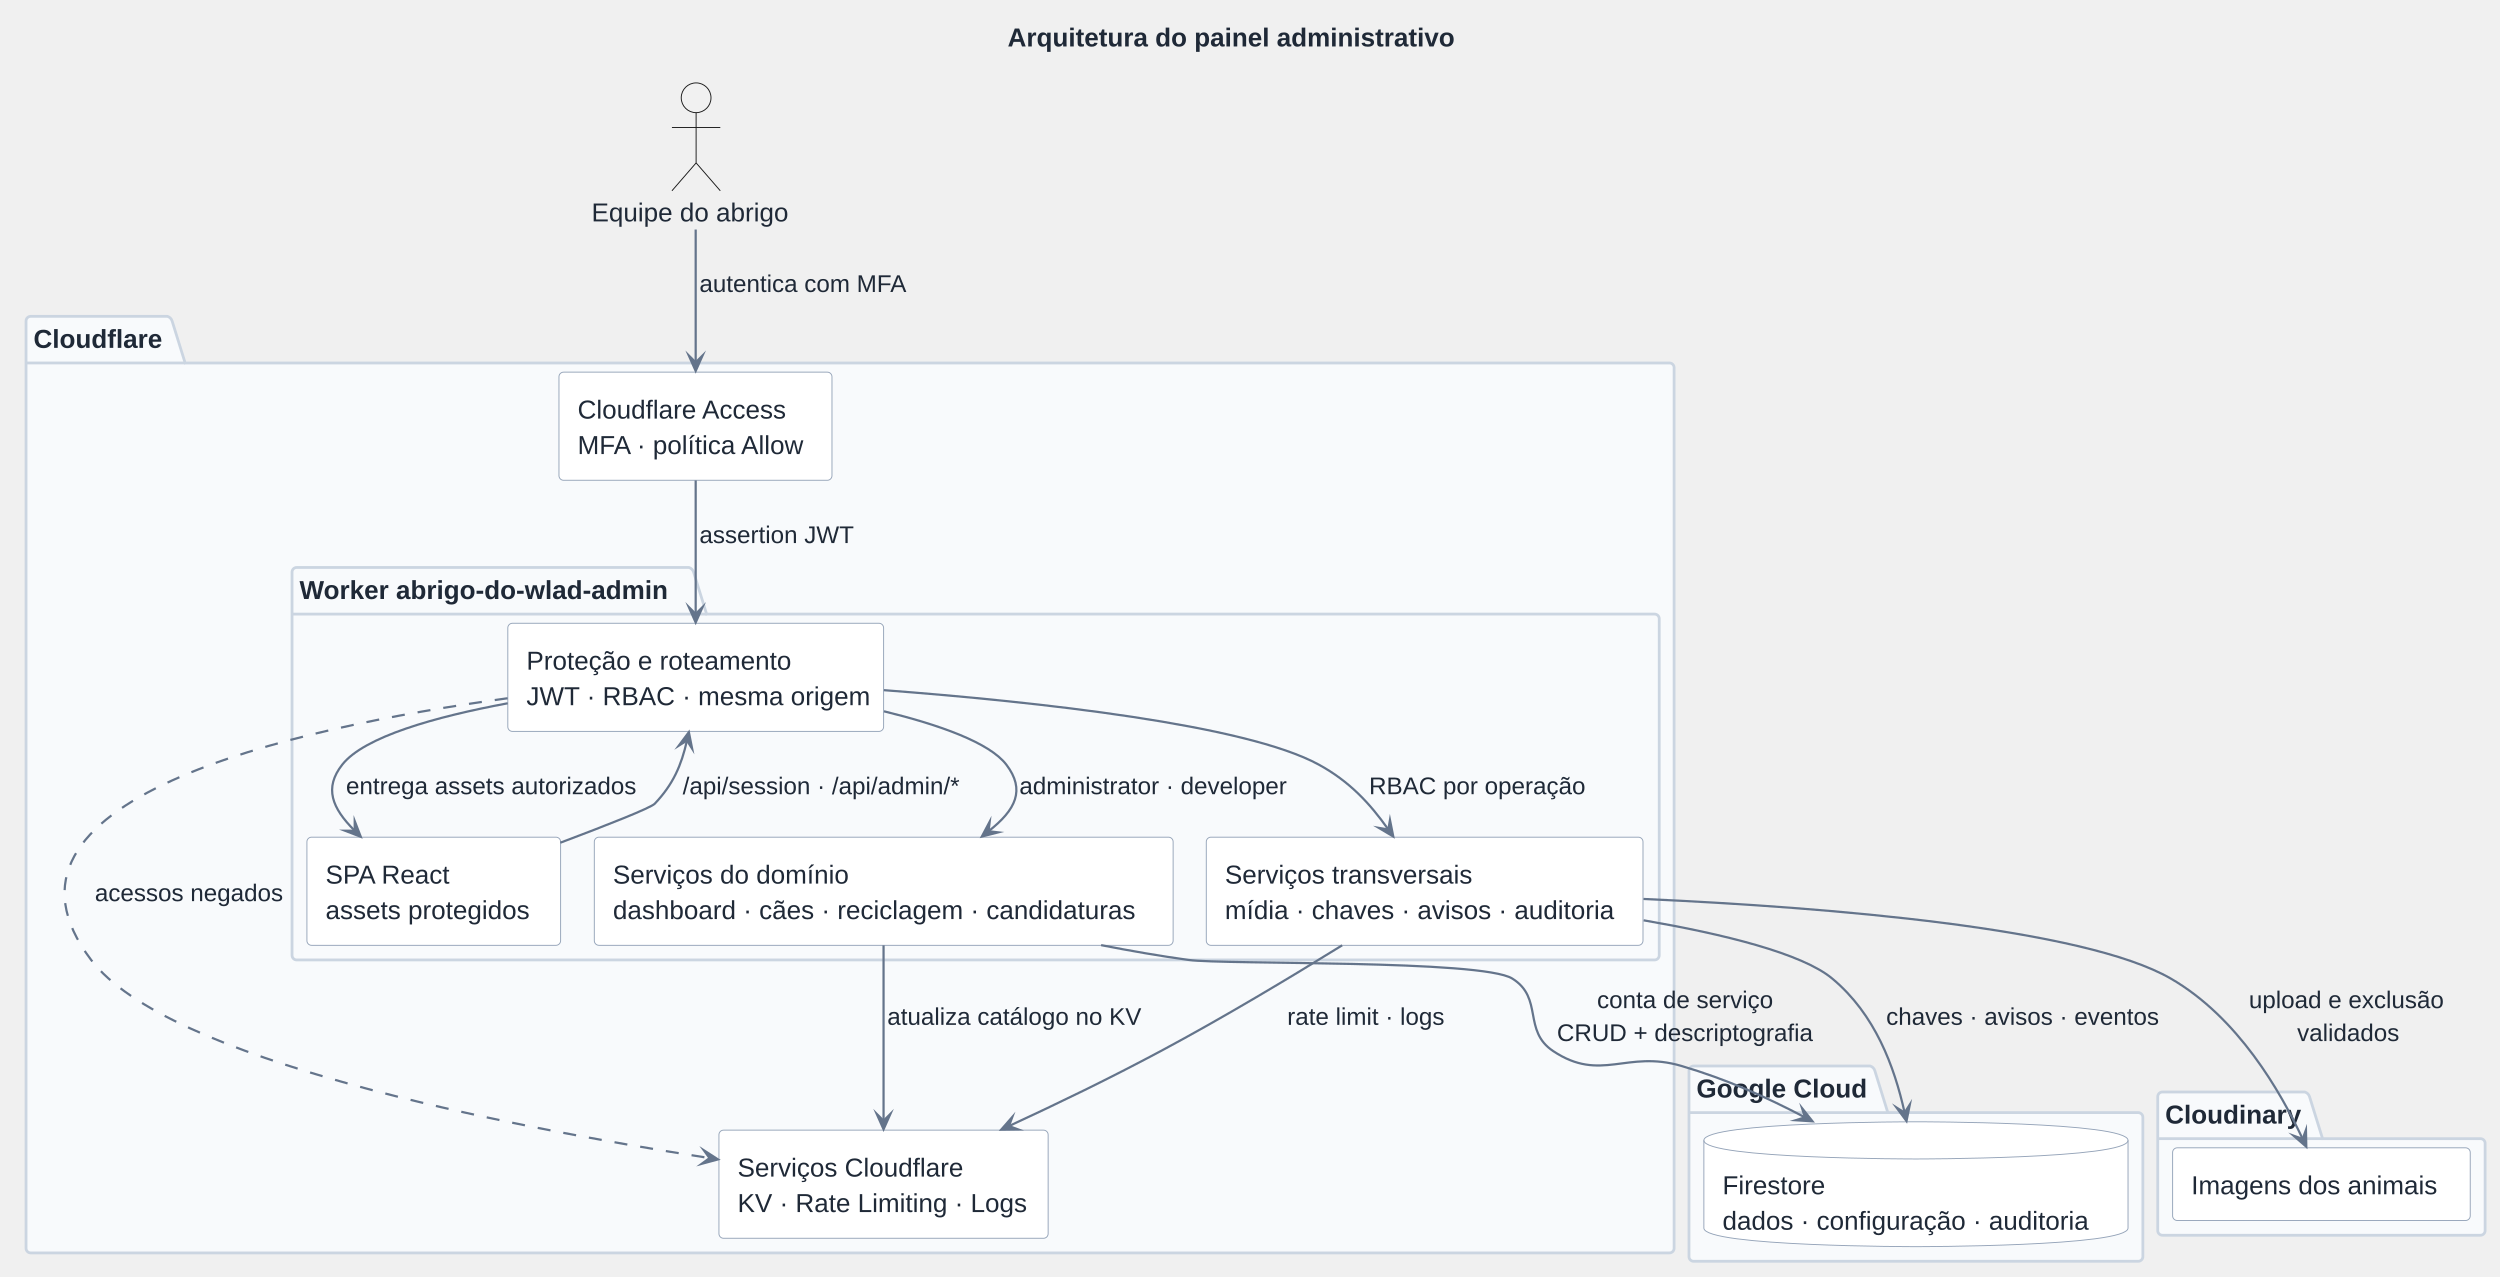
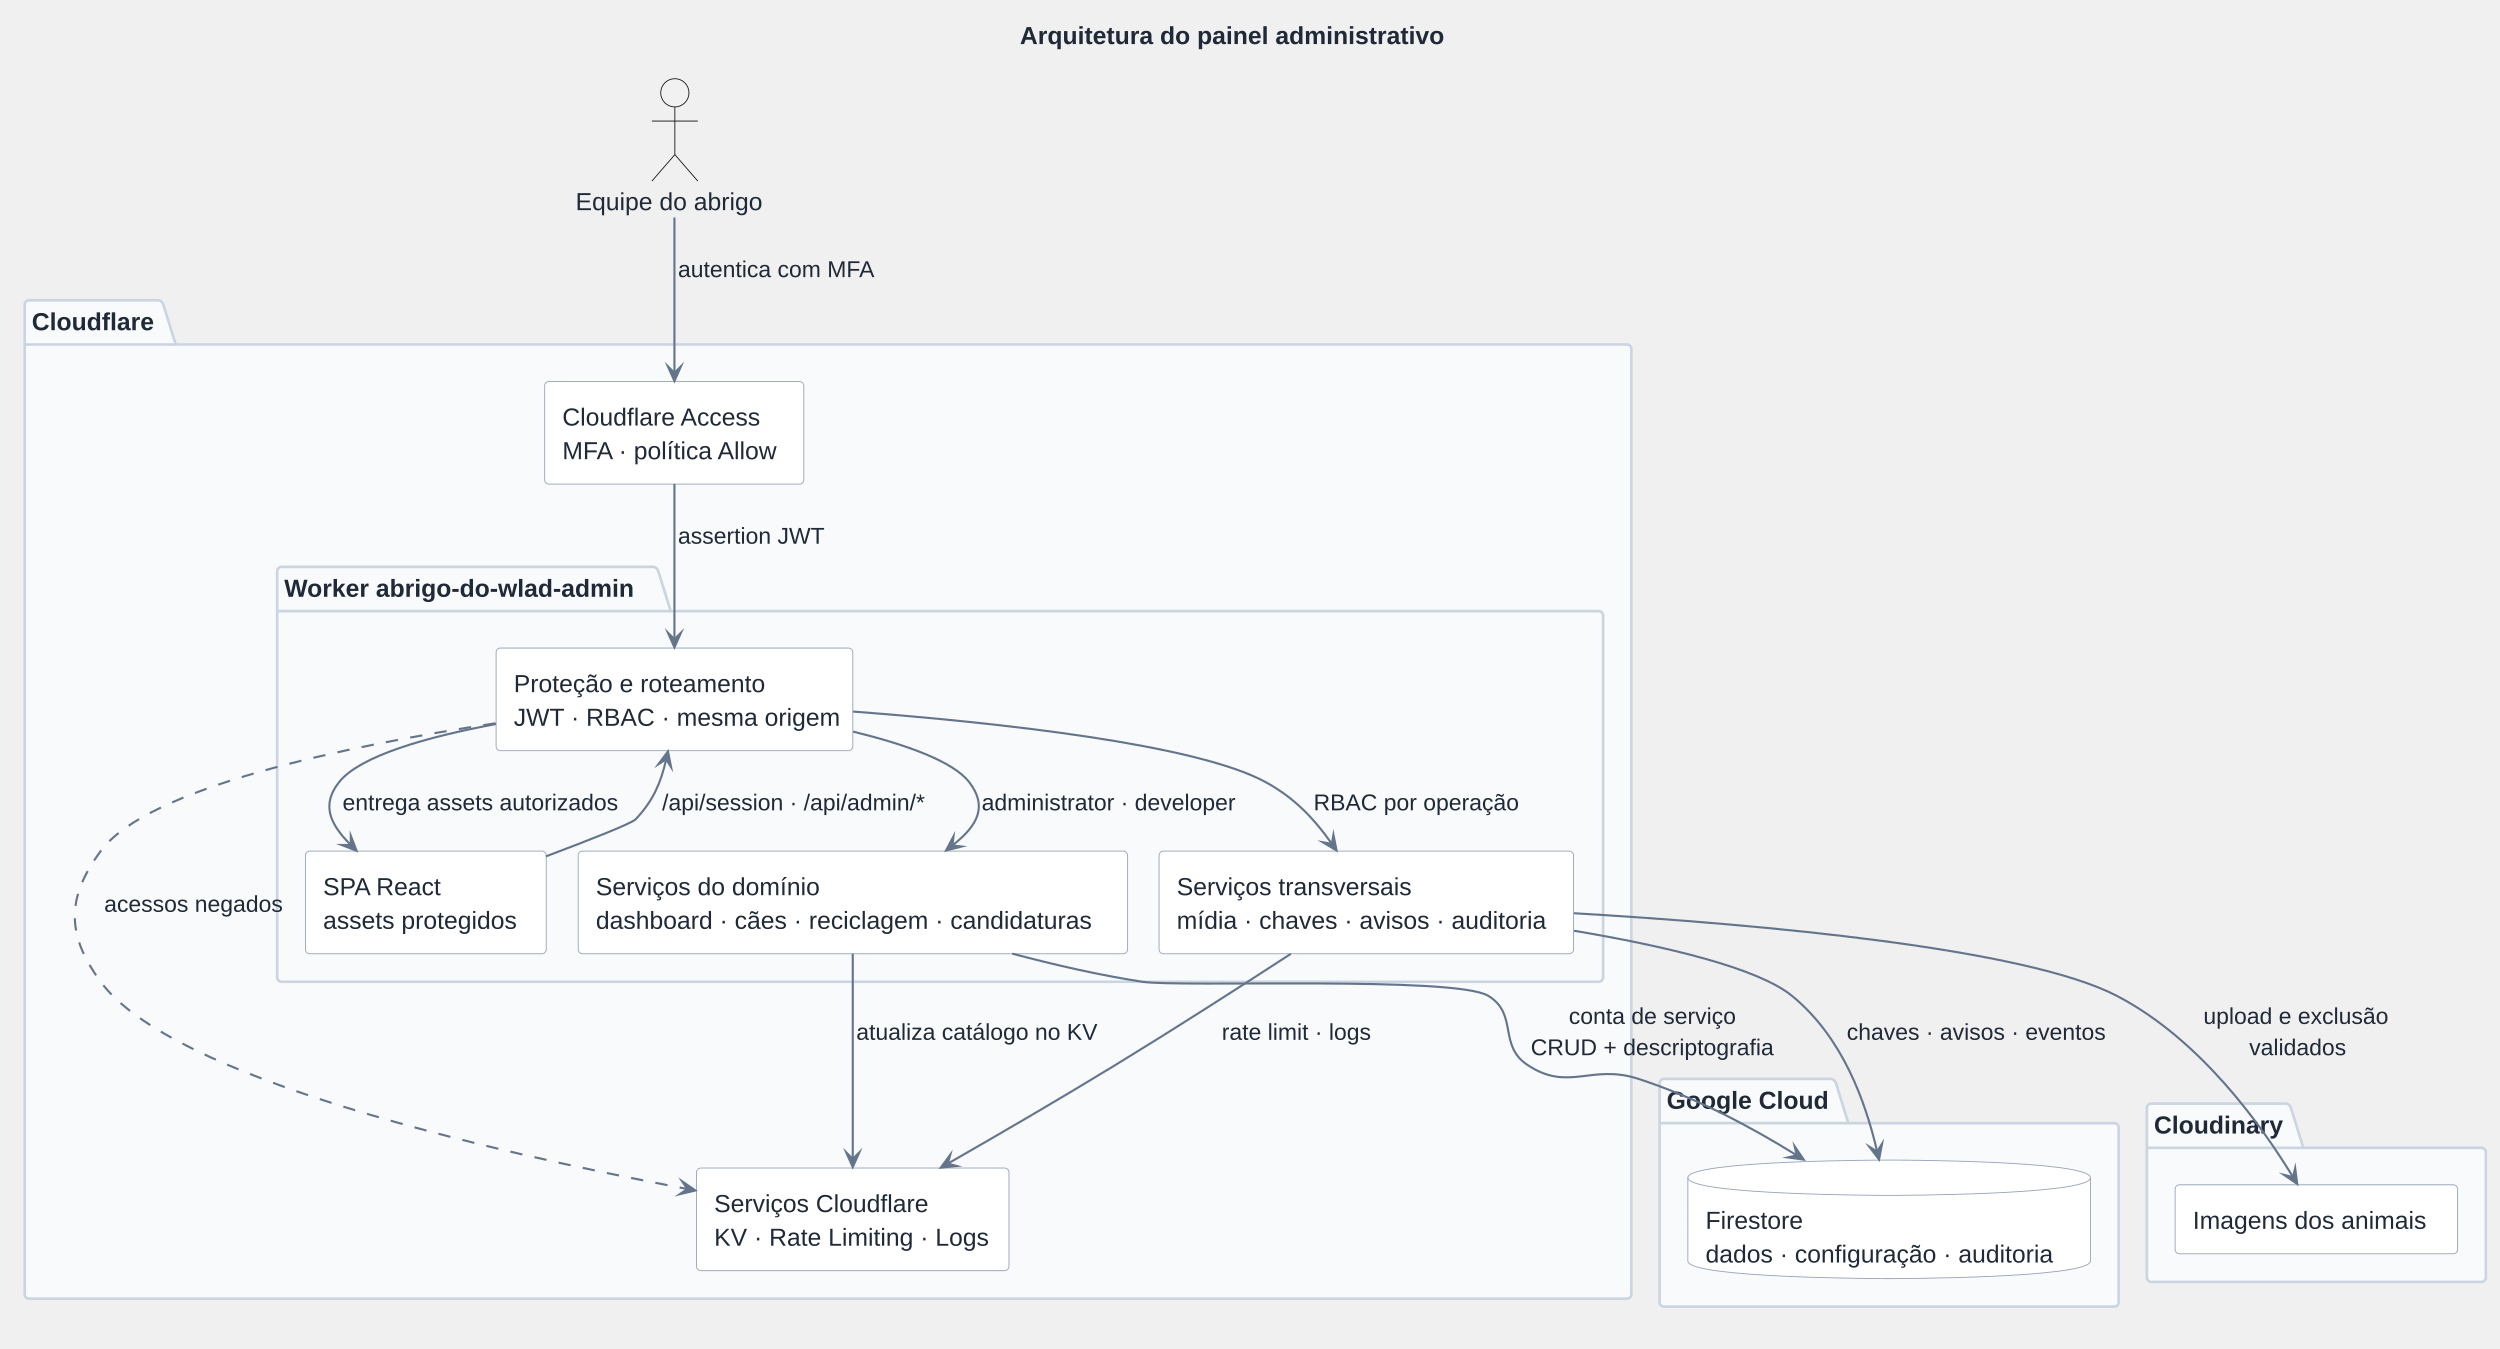
- <svg xmlns="http://www.w3.org/2000/svg" contentStyleType="text/css" data-diagram-type="DESCRIPTION" height="686px" preserveAspectRatio="none" style="width:1344px;height:686px;background:#FFFFFF;" version="1.1" viewBox="0 0 1344 686" width="1344px" zoomAndPan="magnify">
+ <svg xmlns="http://www.w3.org/2000/svg" version="1.1" data-diagram-type="DESCRIPTION" style="width:1416px;height:764px;background:#FFFFFF;" width="1416px" height="764px" viewBox="0 0 1416 764" zoomAndPan="magnify" preserveAspectRatio="none" contentStyleType="text/css">
  <defs />
-   <g>
+   <g font-family="sans-serif" lengthAdjust="spacing">
    <g class="title" data-source-line="2">
-       <text fill="#1F2937" font-family="Arial" font-size="14" font-weight="700" lengthAdjust="spacing" textLength="253.641" x="541.68" y="24.966">Arquitetura do painel administrativo</text>
+       <text x="577.68" y="24.966" fill="#1F2937" font-size="14" textLength="253.641" font-weight="700" font-family="Arial">Arquitetura do painel administrativo</text>
    </g>
-     <g class="cluster" data-qualified-name="cloudflare" data-source-line="20" id="ent0002">
-       <path d="M16.5,170.068 L90.027,170.068 A3.75,3.75 0 0 1 92.527,172.568 L99.527,195.136 L897.5,195.136 A2.5,2.5 0 0 1 900,197.636 L900,671.068 A2.5,2.5 0 0 1 897.5,673.568 L16.5,673.568 A2.5,2.5 0 0 1 14,671.068 L14,172.568 A2.5,2.5 0 0 1 16.5,170.068" fill="#F8FAFC" style="stroke:#CBD5E1;stroke-width:1.5;" />
-       <line style="stroke:#CBD5E1;stroke-width:1.5;" x1="14" x2="99.527" y1="195.136" y2="195.136" />
-       <text fill="#1F2937" font-family="Arial" font-size="14" font-weight="700" lengthAdjust="spacing" textLength="72.527" x="18" y="187.034">Cloudflare</text>
+     <g class="cluster" data-qualified-name="cloudflare" id="ent0002" data-source-line="20">
+       <path d="M16.5,170.068 L90.027,170.068 A3.75,3.75 0 0 1 92.527,172.568 L99.527,195.136 L921.5,195.136 A2.5,2.5 0 0 1 924,197.636 L924,733.068 A2.5,2.5 0 0 1 921.5,735.568 L16.5,735.568 A2.5,2.5 0 0 1 14,733.068 L14,172.568 A2.5,2.5 0 0 1 16.5,170.068" style="stroke:#CBD5E1;stroke-width:1.5;" fill="#F8FAFC" />
+       <line x1="14" y1="195.136" x2="99.527" y2="195.136" style="stroke:#CBD5E1;stroke-width:1.5;" />
+       <text x="18" y="187.034" fill="#1F2937" font-size="14" textLength="72.527" font-weight="700" font-family="Arial">Cloudflare</text>
    </g>
-     <g class="cluster" data-qualified-name="cloudflare.admin_worker" data-source-line="23" id="ent0004">
-       <path d="M159.5,305.068 L370.38,305.068 A3.75,3.75 0 0 1 372.88,307.568 L379.88,330.136 L889.5,330.136 A2.5,2.5 0 0 1 892,332.636 L892,513.568 A2.5,2.5 0 0 1 889.5,516.068 L159.5,516.068 A2.5,2.5 0 0 1 157,513.568 L157,307.568 A2.5,2.5 0 0 1 159.5,305.068" fill="#F8FAFC" style="stroke:#CBD5E1;stroke-width:1.5;" />
-       <line style="stroke:#CBD5E1;stroke-width:1.5;" x1="157" x2="379.88" y1="330.136" y2="330.136" />
-       <text fill="#1F2937" font-family="Arial" font-size="14" font-weight="700" lengthAdjust="spacing" textLength="209.88" x="161" y="322.034">Worker abrigo-do-wlad-admin</text>
+     <g class="cluster" data-qualified-name="cloudflare.admin_worker" id="ent0004" data-source-line="23">
+       <path d="M159.5,321.068 L370.38,321.068 A3.75,3.75 0 0 1 372.88,323.568 L379.88,346.136 L905.5,346.136 A2.5,2.5 0 0 1 908,348.636 L908,553.568 A2.5,2.5 0 0 1 905.5,556.068 L159.5,556.068 A2.5,2.5 0 0 1 157,553.568 L157,323.568 A2.5,2.5 0 0 1 159.5,321.068" style="stroke:#CBD5E1;stroke-width:1.5;" fill="#F8FAFC" />
+       <line x1="157" y1="346.136" x2="379.88" y2="346.136" style="stroke:#CBD5E1;stroke-width:1.5;" />
+       <text x="161" y="338.034" fill="#1F2937" font-size="14" textLength="209.88" font-weight="700" font-family="Arial">Worker abrigo-do-wlad-admin</text>
    </g>
-     <g class="cluster" data-qualified-name="google" data-source-line="33" id="ent0010">
-       <path d="M910.5,573.068 L1005.394,573.068 A3.75,3.75 0 0 1 1007.894,575.568 L1014.894,598.136 L1149.5,598.136 A2.5,2.5 0 0 1 1152,600.636 L1152,675.568 A2.5,2.5 0 0 1 1149.5,678.068 L910.5,678.068 A2.5,2.5 0 0 1 908,675.568 L908,575.568 A2.5,2.5 0 0 1 910.5,573.068" fill="#F8FAFC" style="stroke:#CBD5E1;stroke-width:1.5;" />
-       <line style="stroke:#CBD5E1;stroke-width:1.5;" x1="908" x2="1014.894" y1="598.136" y2="598.136" />
-       <text fill="#1F2937" font-family="Arial" font-size="14" font-weight="700" lengthAdjust="spacing" textLength="93.894" x="912" y="590.034">Google Cloud</text>
+     <g class="cluster" data-qualified-name="google" id="ent0010" data-source-line="33">
+       <path d="M942.5,611.068 L1037.394,611.068 A3.75,3.75 0 0 1 1039.894,613.568 L1046.894,636.136 L1197.5,636.136 A2.5,2.5 0 0 1 1200,638.636 L1200,737.568 A2.5,2.5 0 0 1 1197.5,740.068 L942.5,740.068 A2.5,2.5 0 0 1 940,737.568 L940,613.568 A2.5,2.5 0 0 1 942.5,611.068" style="stroke:#CBD5E1;stroke-width:1.5;" fill="#F8FAFC" />
+       <line x1="940" y1="636.136" x2="1046.894" y2="636.136" style="stroke:#CBD5E1;stroke-width:1.5;" />
+       <text x="944" y="628.034" fill="#1F2937" font-size="14" textLength="93.894" font-weight="700" font-family="Arial">Google Cloud</text>
    </g>
-     <g class="cluster" data-qualified-name="cloudinary" data-source-line="37" id="ent0012">
-       <path d="M1162.5,587.068 L1239.107,587.068 A3.75,3.75 0 0 1 1241.607,589.568 L1248.607,612.136 L1333.5,612.136 A2.5,2.5 0 0 1 1336,614.636 L1336,661.568 A2.5,2.5 0 0 1 1333.5,664.068 L1162.5,664.068 A2.5,2.5 0 0 1 1160,661.568 L1160,589.568 A2.5,2.5 0 0 1 1162.5,587.068" fill="#F8FAFC" style="stroke:#CBD5E1;stroke-width:1.5;" />
-       <line style="stroke:#CBD5E1;stroke-width:1.5;" x1="1160" x2="1248.607" y1="612.136" y2="612.136" />
-       <text fill="#1F2937" font-family="Arial" font-size="14" font-weight="700" lengthAdjust="spacing" textLength="75.607" x="1164" y="604.034">Cloudinary</text>
+     <g class="cluster" data-qualified-name="cloudinary" id="ent0012" data-source-line="37">
+       <path d="M1218.5,625.068 L1295.107,625.068 A3.75,3.75 0 0 1 1297.607,627.568 L1304.607,650.136 L1405.5,650.136 A2.5,2.5 0 0 1 1408,652.636 L1408,723.568 A2.5,2.5 0 0 1 1405.5,726.068 L1218.5,726.068 A2.5,2.5 0 0 1 1216,723.568 L1216,627.568 A2.5,2.5 0 0 1 1218.5,625.068" style="stroke:#CBD5E1;stroke-width:1.5;" fill="#F8FAFC" />
+       <line x1="1216" y1="650.136" x2="1304.607" y2="650.136" style="stroke:#CBD5E1;stroke-width:1.5;" />
+       <text x="1220" y="642.034" fill="#1F2937" font-size="14" textLength="75.607" font-weight="700" font-family="Arial">Cloudinary</text>
    </g>
-     <g class="entity" data-qualified-name="staff" data-source-line="18" id="ent0001">
-       <ellipse cx="374.231" cy="52.568" fill="#F1F1F1" rx="8" ry="8" style="stroke:#181818;stroke-width:0.5;" />
-       <path d="M374.231,60.568 L374.231,87.568 M361.231,68.568 L387.231,68.568 M374.231,87.568 L361.231,102.568 M374.231,87.568 L387.231,102.568" fill="none" style="stroke:#181818;stroke-width:0.5;" />
-       <text fill="#1F2937" font-family="Arial" font-size="14" lengthAdjust="spacing" textLength="112.462" x="318" y="119.034">Equipe do abrigo</text>
+     <g class="entity" data-qualified-name="staff" id="ent0001" data-source-line="18">
+       <ellipse cx="382.231" cy="52.568" rx="8" ry="8" fill="#F1F1F1" style="stroke:#181818;stroke-width:0.5;" />
+       <path d="M382.231,60.568 L382.231,87.568 M369.231,68.568 L395.231,68.568 M382.231,87.568 L369.231,102.568 M382.231,87.568 L395.231,102.568" style="stroke:#181818;stroke-width:0.5;" fill="none" />
+       <text x="326" y="119.034" fill="#1F2937" font-size="14" textLength="112.462" font-family="Arial">Equipe do abrigo</text>
    </g>
-     <g class="entity" data-qualified-name="cloudflare.access" data-source-line="21" id="ent0003">
-       <rect fill="#FFFFFF" height="58.136" rx="2.5" ry="2.5" style="stroke:#94A3B8;stroke-width:0.5;" width="146.769" x="300.5" y="200.068" />
-       <text fill="#1F2937" font-family="Arial" font-size="14" lengthAdjust="spacing" textLength="115.486" x="310.5" y="225.034">Cloudflare Access</text>
-       <text fill="#1F2937" font-family="Arial" font-size="14" lengthAdjust="spacing" textLength="126.769" x="310.5" y="244.102">MFA · política Allow</text>
+     <g class="entity" data-qualified-name="cloudflare.access" id="ent0003" data-source-line="21">
+       <rect x="308.5" y="216.068" width="146.77" height="58.136" fill="#FFF" style="stroke:#94A3B8;stroke-width:0.5;" rx="2.5" ry="2.5" />
+       <text x="318.5" y="241.034" fill="#1F2937" font-size="14" textLength="115.486" font-family="Arial">Cloudflare Access</text>
+       <text x="318.5" y="260.102" fill="#1F2937" font-size="14" textLength="126.77" font-family="Arial">MFA · política Allow</text>
    </g>
-     <g class="entity" data-qualified-name="cloudflare.platform" data-source-line="30" id="ent0009">
-       <rect fill="#FFFFFF" height="58.136" rx="2.5" ry="2.5" style="stroke:#94A3B8;stroke-width:0.5;" width="176.981" x="386.5" y="607.568" />
-       <text fill="#1F2937" font-family="Arial" font-size="14" lengthAdjust="spacing" textLength="125.775" x="396.5" y="632.534">Serviços Cloudflare</text>
-       <text fill="#1F2937" font-family="Arial" font-size="14" lengthAdjust="spacing" textLength="156.981" x="396.5" y="651.602">KV · Rate Limiting · Logs</text>
+     <g class="entity" data-qualified-name="cloudflare.platform" id="ent0009" data-source-line="30">
+       <rect x="394.5" y="661.568" width="176.981" height="58.136" fill="#FFF" style="stroke:#94A3B8;stroke-width:0.5;" rx="2.5" ry="2.5" />
+       <text x="404.5" y="686.534" fill="#1F2937" font-size="14" textLength="125.776" font-family="Arial">Serviços Cloudflare</text>
+       <text x="404.5" y="705.602" fill="#1F2937" font-size="14" textLength="156.981" font-family="Arial">KV · Rate Limiting · Logs</text>
    </g>
-     <g class="entity" data-qualified-name="cloudflare.admin_worker.gateway" data-source-line="24" id="ent0005">
-       <rect fill="#FFFFFF" height="58.136" rx="2.5" ry="2.5" style="stroke:#94A3B8;stroke-width:0.5;" width="202.027" x="273" y="335.068" />
-       <text fill="#1F2937" font-family="Arial" font-size="14" lengthAdjust="spacing" textLength="152.109" x="283" y="360.034">Proteção e roteamento</text>
-       <text fill="#1F2937" font-family="Arial" font-size="14" lengthAdjust="spacing" textLength="182.027" x="283" y="379.102">JWT · RBAC · mesma origem</text>
+     <g class="entity" data-qualified-name="cloudflare.admin_worker.gateway" id="ent0005" data-source-line="24">
+       <rect x="281" y="367.068" width="202.027" height="58.136" fill="#FFF" style="stroke:#94A3B8;stroke-width:0.5;" rx="2.5" ry="2.5" />
+       <text x="291" y="392.034" fill="#1F2937" font-size="14" textLength="152.109" font-family="Arial">Proteção e roteamento</text>
+       <text x="291" y="411.102" fill="#1F2937" font-size="14" textLength="182.027" font-family="Arial">JWT · RBAC · mesma origem</text>
    </g>
-     <g class="entity" data-qualified-name="cloudflare.admin_worker.spa" data-source-line="25" id="ent0006">
-       <rect fill="#FFFFFF" height="58.136" rx="2.5" ry="2.5" style="stroke:#94A3B8;stroke-width:0.5;" width="136.382" x="165" y="450.068" />
-       <text fill="#1F2937" font-family="Arial" font-size="14" lengthAdjust="spacing" textLength="64.974" x="175" y="475.034">SPA React</text>
-       <text fill="#1F2937" font-family="Arial" font-size="14" lengthAdjust="spacing" textLength="116.382" x="175" y="494.102">assets protegidos</text>
+     <g class="entity" data-qualified-name="cloudflare.admin_worker.spa" id="ent0006" data-source-line="25">
+       <rect x="173" y="482.068" width="136.382" height="58.136" fill="#FFF" style="stroke:#94A3B8;stroke-width:0.5;" rx="2.5" ry="2.5" />
+       <text x="183" y="507.034" fill="#1F2937" font-size="14" textLength="64.974" font-family="Arial">SPA React</text>
+       <text x="183" y="526.102" fill="#1F2937" font-size="14" textLength="116.382" font-family="Arial">assets protegidos</text>
    </g>
-     <g class="entity" data-qualified-name="cloudflare.admin_worker.domain" data-source-line="26" id="ent0007">
-       <rect fill="#FFFFFF" height="58.136" rx="2.5" ry="2.5" style="stroke:#94A3B8;stroke-width:0.5;" width="311.171" x="319.5" y="450.068" />
-       <text fill="#1F2937" font-family="Arial" font-size="14" lengthAdjust="spacing" textLength="132.859" x="329.5" y="475.034">Serviços do domínio</text>
-       <text fill="#1F2937" font-family="Arial" font-size="14" lengthAdjust="spacing" textLength="291.171" x="329.5" y="494.102">dashboard · cães · reciclagem · candidaturas</text>
+     <g class="entity" data-qualified-name="cloudflare.admin_worker.domain" id="ent0007" data-source-line="26">
+       <rect x="327.5" y="482.068" width="311.171" height="58.136" fill="#FFF" style="stroke:#94A3B8;stroke-width:0.5;" rx="2.5" ry="2.5" />
+       <text x="337.5" y="507.034" fill="#1F2937" font-size="14" textLength="132.859" font-family="Arial">Serviços do domínio</text>
+       <text x="337.5" y="526.102" fill="#1F2937" font-size="14" textLength="291.171" font-family="Arial">dashboard · cães · reciclagem · candidaturas</text>
    </g>
-     <g class="entity" data-qualified-name="cloudflare.admin_worker.support" data-source-line="27" id="ent0008">
-       <rect fill="#FFFFFF" height="58.136" rx="2.5" ry="2.5" style="stroke:#94A3B8;stroke-width:0.5;" width="234.773" x="648.5" y="450.068" />
-       <text fill="#1F2937" font-family="Arial" font-size="14" lengthAdjust="spacing" textLength="137.339" x="658.5" y="475.034">Serviços transversais</text>
-       <text fill="#1F2937" font-family="Arial" font-size="14" lengthAdjust="spacing" textLength="214.773" x="658.5" y="494.102">mídia · chaves · avisos · auditoria</text>
+     <g class="entity" data-qualified-name="cloudflare.admin_worker.support" id="ent0008" data-source-line="27">
+       <rect x="656.5" y="482.068" width="234.773" height="58.136" fill="#FFF" style="stroke:#94A3B8;stroke-width:0.5;" rx="2.5" ry="2.5" />
+       <text x="666.5" y="507.034" fill="#1F2937" font-size="14" textLength="137.339" font-family="Arial">Serviços transversais</text>
+       <text x="666.5" y="526.102" fill="#1F2937" font-size="14" textLength="214.773" font-family="Arial">mídia · chaves · avisos · auditoria</text>
    </g>
-     <g class="entity" data-qualified-name="google.firestore" data-source-line="34" id="ent0011">
-       <path d="M916,613.068 C916,603.068 1030.013,603.068 1030.013,603.068 C1030.013,603.068 1144.025,603.068 1144.025,613.068 L1144.025,660.204 C1144.025,670.204 1030.013,670.204 1030.013,670.204 C1030.013,670.204 916,670.204 916,660.204 L916,613.068" fill="#FFFFFF" style="stroke:#94A3B8;stroke-width:0.5;" />
-       <path d="M916,613.068 C916,623.068 1030.013,623.068 1030.013,623.068 C1030.013,623.068 1144.025,623.068 1144.025,613.068" fill="none" style="stroke:#94A3B8;stroke-width:0.5;" />
-       <text fill="#1F2937" font-family="Arial" font-size="14" lengthAdjust="spacing" textLength="58.464" x="926" y="642.034">Firestore</text>
-       <text fill="#1F2937" font-family="Arial" font-size="14" lengthAdjust="spacing" textLength="208.025" x="926" y="661.102">dados · configuração · auditoria</text>
+     <g class="entity" data-qualified-name="google.firestore" id="ent0011" data-source-line="34">
+       <path d="M956,667.068 C956,657.068 1070.013,657.068 1070.013,657.068 C1070.013,657.068 1184.025,657.068 1184.025,667.068 L1184.025,714.204 C1184.025,724.204 1070.013,724.204 1070.013,724.204 C1070.013,724.204 956,724.204 956,714.204 L956,667.068" style="stroke:#94A3B8;stroke-width:0.5;" fill="#FFF" />
+       <path d="M956,667.068 C956,677.068 1070.013,677.068 1070.013,677.068 C1070.013,677.068 1184.025,677.068 1184.025,667.068" style="stroke:#94A3B8;stroke-width:0.5;" fill="none" />
+       <text x="966" y="696.034" fill="#1F2937" font-size="14" textLength="58.464" font-family="Arial">Firestore</text>
+       <text x="966" y="715.102" fill="#1F2937" font-size="14" textLength="208.025" font-family="Arial">dados · configuração · auditoria</text>
    </g>
-     <g class="entity" data-qualified-name="cloudinary.images" data-source-line="38" id="ent0013">
-       <rect fill="#FFFFFF" height="39.068" rx="2.5" ry="2.5" style="stroke:#94A3B8;stroke-width:0.5;" width="160" x="1168" y="617.068" />
-       <text fill="#1F2937" font-family="Arial" font-size="14" lengthAdjust="spacing" textLength="140" x="1178" y="642.034">Imagens dos animais</text>
+     <g class="entity" data-qualified-name="cloudinary.images" id="ent0013" data-source-line="38">
+       <rect x="1232" y="671.068" width="159.999" height="39.068" fill="#FFF" style="stroke:#94A3B8;stroke-width:0.5;" rx="2.5" ry="2.5" />
+       <text x="1242" y="696.034" fill="#1F2937" font-size="14" textLength="139.999" font-family="Arial">Imagens dos animais</text>
    </g>
-     <g class="link" data-entity-1="ent0001" data-entity-2="ent0003" data-link-type="dependency" id="lnk14">
-       <polygon fill="#64748B" points="374,199.675,378,190.675,374,194.675,370,190.675,374,199.675" style="stroke:#64748B;stroke-width:1;stroke-linejoin:miter;stroke-miterlimit:10;" />
-       <path d="M374,123.401 C374,147.472 374,172.854 374,194.675" fill="none" style="stroke:#64748B;stroke-width:1.2;" />
-       <text fill="#1F2937" font-family="Arial" font-size="13" lengthAdjust="spacing" textLength="116.831" x="376" y="156.965">autentica com MFA</text>
+     <g class="link" data-entity-1="ent0001" data-entity-2="ent0003" id="lnk14" data-link-type="dependency">
+       <polygon points="382,216.06,386,207.06,382,211.06,378,207.06,382,216.06" fill="#64748B" style="stroke:#64748B;stroke-width:1;stroke-linejoin:miter;stroke-miterlimit:10;" />
+       <path d="M382,123.178 C382,151.851 382,185.295 382,211.06" style="stroke:#64748B;stroke-width:1.2;" fill="none" />
+       <text x="384" y="156.965" fill="#1F2937" font-size="13" textLength="116.831" font-family="Arial">autentica com MFA</text>
    </g>
-     <g class="link" data-entity-1="ent0003" data-entity-2="ent0005" data-link-type="dependency" id="lnk15">
-       <polygon fill="#64748B" points="374,334.903,378,325.903,374,329.903,370,325.903,374,334.903" style="stroke:#64748B;stroke-width:1;stroke-linejoin:miter;stroke-miterlimit:10;" />
-       <path d="M374,258.274 C374,280.844 374,307.343 374,329.903" fill="none" style="stroke:#64748B;stroke-width:1.2;" />
-       <text fill="#1F2937" font-family="Arial" font-size="13" lengthAdjust="spacing" textLength="82.641" x="376" y="291.965">assertion JWT</text>
+     <g class="link" data-entity-1="ent0003" data-entity-2="ent0005" id="lnk15" data-link-type="dependency">
+       <polygon points="382,366.915,386,357.915,382,361.915,378,357.915,382,366.915" fill="#64748B" style="stroke:#64748B;stroke-width:1;stroke-linejoin:miter;stroke-miterlimit:10;" />
+       <path d="M382,274.094 C382,300.648 382,335.319 382,361.915" style="stroke:#64748B;stroke-width:1.2;" fill="none" />
+       <text x="384" y="307.965" fill="#1F2937" font-size="13" textLength="82.641" font-family="Arial">assertion JWT</text>
    </g>
-     <g class="link" data-entity-1="ent0005" data-entity-2="ent0006" data-link-type="dependency" id="lnk16">
-       <polygon fill="#64748B" points="194.128,450.033,190.595,440.839,190.594,446.496,184.937,446.495,194.128,450.033" style="stroke:#64748B;stroke-width:1;stroke-linejoin:miter;stroke-miterlimit:10;" />
-       <path d="M272.956,378.082 C233.927,385.364 195.805,396.064 184,411.068 C174.109,423.639 178.473,434.369 190.594,446.496" fill="none" style="stroke:#64748B;stroke-width:1.2;" />
-       <text fill="#1F2937" font-family="Arial" font-size="13" lengthAdjust="spacing" textLength="164.905" x="186" y="426.965">entrega assets autorizados</text>
+     <g class="link" data-entity-1="ent0005" data-entity-2="ent0006" id="lnk16" data-link-type="dependency">
+       <polygon points="202.128,482.033,198.595,472.839,198.594,478.496,192.937,478.495,202.128,482.033" fill="#64748B" style="stroke:#64748B;stroke-width:1;stroke-linejoin:miter;stroke-miterlimit:10;" />
+       <path d="M280.956,410.082 C241.927,417.364 203.805,428.064 192,443.068 C182.109,455.639 186.473,466.369 198.594,478.496" style="stroke:#64748B;stroke-width:1.2;" fill="none" />
+       <text x="194" y="458.965" fill="#1F2937" font-size="13" textLength="164.905" font-family="Arial">entrega assets autorizados</text>
    </g>
-     <g class="link" data-entity-1="ent0006" data-entity-2="ent0005" data-link-type="dependency" id="lnk17">
-       <polygon fill="#64748B" points="370.386,393.354,364.497,401.248,369.282,398.23,372.299,403.015,370.386,393.354" style="stroke:#64748B;stroke-width:1;stroke-linejoin:miter;stroke-miterlimit:10;" />
-       <path d="M301.233,453.04 C326.614,443.483 349.855,434.327 352,432.068 C361.949,421.592 366.295,411.416 369.282,398.23" fill="none" style="stroke:#64748B;stroke-width:1.2;" />
-       <text fill="#1F2937" font-family="Arial" font-size="13" lengthAdjust="spacing" textLength="162.968" x="367" y="426.965">/api/session · /api/admin/*</text>
+     <g class="link" data-entity-1="ent0006" data-entity-2="ent0005" id="lnk17" data-link-type="dependency">
+       <polygon points="378.386,425.354,372.497,433.248,377.282,430.23,380.299,435.015,378.386,425.354" fill="#64748B" style="stroke:#64748B;stroke-width:1;stroke-linejoin:miter;stroke-miterlimit:10;" />
+       <path d="M309.233,485.04 C334.614,475.483 357.855,466.326 360,464.068 C369.948,453.592 374.295,443.415 377.282,430.23" style="stroke:#64748B;stroke-width:1.2;" fill="none" />
+       <text x="375" y="458.965" fill="#1F2937" font-size="13" textLength="162.968" font-family="Arial">/api/session · /api/admin/*</text>
    </g>
-     <g class="link" data-entity-1="ent0005" data-entity-2="ent0007" data-link-type="dependency" id="lnk18">
-       <polygon fill="#64748B" points="527.642,449.87,537.186,447.438,531.568,446.774,532.233,441.156,527.642,449.87" style="stroke:#64748B;stroke-width:1;stroke-linejoin:miter;stroke-miterlimit:10;" />
-       <path d="M475.213,382.389 C504.96,389.664 531.979,399.226 541,411.068 C551.389,424.706 546.079,435.331 531.568,446.774" fill="none" style="stroke:#64748B;stroke-width:1.2;" />
-       <text fill="#1F2937" font-family="Arial" font-size="13" lengthAdjust="spacing" textLength="155.116" x="548" y="426.965">administrator · developer</text>
+     <g class="link" data-entity-1="ent0005" data-entity-2="ent0007" id="lnk18" data-link-type="dependency">
+       <polygon points="535.642,481.87,545.186,479.438,539.569,478.774,540.233,473.156,535.642,481.87" fill="#64748B" style="stroke:#64748B;stroke-width:1;stroke-linejoin:miter;stroke-miterlimit:10;" />
+       <path d="M483.213,414.389 C512.96,421.664 539.979,431.226 549,443.068 C559.389,456.706 554.079,467.331 539.569,478.774" style="stroke:#64748B;stroke-width:1.2;" fill="none" />
+       <text x="556" y="458.965" fill="#1F2937" font-size="13" textLength="155.116" font-family="Arial">administrator · developer</text>
    </g>
-     <g class="link" data-entity-1="ent0005" data-entity-2="ent0008" data-link-type="dependency" id="lnk19">
-       <polygon fill="#64748B" points="749.171,449.914,747.244,440.255,746.285,445.83,740.71,444.872,749.171,449.914" style="stroke:#64748B;stroke-width:1;stroke-linejoin:miter;stroke-miterlimit:10;" />
-       <path d="M475.157,371.03 C558.742,377.394 669.806,389.597 709,411.068 C725.474,420.093 736.391,431.829 746.285,445.83" fill="none" style="stroke:#64748B;stroke-width:1.2;" />
-       <text fill="#1F2937" font-family="Arial" font-size="13" lengthAdjust="spacing" textLength="118.3" x="736" y="426.965">RBAC por operação</text>
+     <g class="link" data-entity-1="ent0005" data-entity-2="ent0008" id="lnk19" data-link-type="dependency">
+       <polygon points="757.171,481.914,755.243,472.255,754.285,477.831,748.71,476.872,757.171,481.914" fill="#64748B" style="stroke:#64748B;stroke-width:1;stroke-linejoin:miter;stroke-miterlimit:10;" />
+       <path d="M483.157,403.03 C566.742,409.395 677.806,421.597 717,443.068 C733.474,452.093 744.391,463.829 754.285,477.831" style="stroke:#64748B;stroke-width:1.2;" fill="none" />
+       <text x="744" y="458.965" fill="#1F2937" font-size="13" textLength="118.3" font-family="Arial">RBAC por operação</text>
    </g>
-     <g class="link" data-entity-1="ent0007" data-entity-2="ent0011" data-link-type="dependency" id="lnk20">
-       <polygon fill="#64748B" points="974.619,602.933,968.503,595.213,970.19,600.612,964.791,602.299,974.619,602.933" style="stroke:#64748B;stroke-width:1;stroke-linejoin:miter;stroke-miterlimit:10;" />
-       <path d="M591.951,508.105 C607.697,511.185 623.695,513.962 639,516.068 C658.184,518.708 796.565,515.826 813,526.068 C829.89,536.593 818.423,554.057 835,565.068 C860.716,582.149 874.399,564.301 904,573.068 C928.115,580.21 948.793,589.403 970.19,600.612" fill="none" style="stroke:#64748B;stroke-width:1.2;" />
-       <text fill="#1F2937" font-family="Arial" font-size="13" lengthAdjust="spacing" textLength="99.203" x="858.567" y="541.965">conta de serviço</text>
-       <text fill="#1F2937" font-family="Arial" font-size="13" lengthAdjust="spacing" textLength="142.337" x="837" y="559.671">CRUD + descriptografia</text>
+     <g class="link" data-entity-1="ent0007" data-entity-2="ent0011" id="lnk20" data-link-type="dependency">
+       <polygon points="1021.834,656.928,1016.282,648.794,1017.581,654.3,1012.076,655.599,1021.834,656.928" fill="#64748B" style="stroke:#64748B;stroke-width:1;stroke-linejoin:miter;stroke-miterlimit:10;" />
+       <path d="M573.323,540.134 C597.07,546.453 622.812,552.376 647,556.068 C668.546,559.356 824.407,552.694 843,564.068 C859.977,574.453 848.483,591.967 865,603.068 C888.426,618.812 901.17,602.306 928,611.068 C961.07,621.868 991.027,637.888 1017.581,654.3" style="stroke:#64748B;stroke-width:1.2;" fill="none" />
+       <text x="888.567" y="579.965" fill="#1F2937" font-size="13" textLength="99.203" font-family="Arial">conta de serviço</text>
+       <text x="867" y="597.671" fill="#1F2937" font-size="13" textLength="142.337" font-family="Arial">CRUD + descriptografia</text>
    </g>
-     <g class="link" data-entity-1="ent0008" data-entity-2="ent0011" data-link-type="dependency" id="lnk21">
-       <polygon fill="#64748B" points="1024.992,602.921,1026.932,593.265,1023.901,598.042,1019.125,595.011,1024.992,602.921" style="stroke:#64748B;stroke-width:1;stroke-linejoin:miter;stroke-miterlimit:10;" />
-       <path d="M883.601,494.756 C926.605,502.176 968.723,512.526 985,526.068 C1008.067,545.26 1018.369,573.297 1023.901,598.042" fill="none" style="stroke:#64748B;stroke-width:1.2;" />
-       <text fill="#1F2937" font-family="Arial" font-size="13" lengthAdjust="spacing" textLength="147.875" x="1014" y="550.965">chaves · avisos · eventos</text>
+     <g class="link" data-entity-1="ent0008" data-entity-2="ent0011" id="lnk21" data-link-type="dependency">
+       <polygon points="1064.34,656.994,1066.182,647.319,1063.199,652.126,1058.392,649.144,1064.34,656.994" fill="#64748B" style="stroke:#64748B;stroke-width:1;stroke-linejoin:miter;stroke-miterlimit:10;" />
+       <path d="M891.545,527.178 C942.714,535.791 995.445,548.088 1015,564.068 C1043.459,587.325 1056.46,623.353 1063.199,652.126" style="stroke:#64748B;stroke-width:1.2;" fill="none" />
+       <text x="1046" y="588.965" fill="#1F2937" font-size="13" textLength="147.875" font-family="Arial">chaves · avisos · eventos</text>
    </g>
-     <g class="link" data-entity-1="ent0008" data-entity-2="ent0013" data-link-type="dependency" id="lnk22">
-       <polygon fill="#64748B" points="1239.972,616.704,1239.775,606.857,1237.851,612.177,1232.531,610.252,1239.972,616.704" style="stroke:#64748B;stroke-width:1;stroke-linejoin:miter;stroke-miterlimit:10;" />
-       <path d="M883.511,483.275 C984.22,487.87 1120.208,499.024 1167,526.068 C1203.237,547.012 1225.965,586.812 1237.851,612.177" fill="none" style="stroke:#64748B;stroke-width:1.2;" />
-       <text fill="#1F2937" font-family="Arial" font-size="13" lengthAdjust="spacing" textLength="109.85" x="1209" y="541.965">upload e exclusão</text>
-       <text fill="#1F2937" font-family="Arial" font-size="13" lengthAdjust="spacing" textLength="57.98" x="1234.935" y="559.671">validados</text>
+     <g class="link" data-entity-1="ent0008" data-entity-2="ent0013" id="lnk22" data-link-type="dependency">
+       <polygon points="1301.286,670.814,1300.009,661.048,1298.68,666.547,1293.181,665.218,1301.286,670.814" fill="#64748B" style="stroke:#64748B;stroke-width:1;stroke-linejoin:miter;stroke-miterlimit:10;" />
+       <path d="M891.529,517.254 C998.406,523.614 1147.111,537.07 1199,564.068 C1246.596,588.832 1281.282,638.055 1298.68,666.547" style="stroke:#64748B;stroke-width:1.2;" fill="none" />
+       <text x="1248" y="579.965" fill="#1F2937" font-size="13" textLength="109.85" font-family="Arial">upload e exclusão</text>
+       <text x="1273.935" y="597.671" fill="#1F2937" font-size="13" textLength="57.98" font-family="Arial">validados</text>
    </g>
-     <g class="link" data-entity-1="ent0007" data-entity-2="ent0009" data-link-type="dependency" id="lnk23">
-       <polygon fill="#64748B" points="475,607.355,479,598.355,475,602.355,471,598.355,475,607.355" style="stroke:#64748B;stroke-width:1;stroke-linejoin:miter;stroke-miterlimit:10;" />
-       <path d="M475,508.228 C475,536.322 475,574.242 475,602.355" fill="none" style="stroke:#64748B;stroke-width:1.2;" />
-       <text fill="#1F2937" font-family="Arial" font-size="13" lengthAdjust="spacing" textLength="141.908" x="477" y="550.965">atualiza catálogo no KV</text>
+     <g class="link" data-entity-1="ent0007" data-entity-2="ent0009" id="lnk23" data-link-type="dependency">
+       <polygon points="483,661.281,487,652.281,483,656.281,479,652.281,483,661.281" fill="#64748B" style="stroke:#64748B;stroke-width:1;stroke-linejoin:miter;stroke-miterlimit:10;" />
+       <path d="M483,540.193 C483,573.332 483,623.072 483,656.281" style="stroke:#64748B;stroke-width:1.2;" fill="none" />
+       <text x="485" y="588.965" fill="#1F2937" font-size="13" textLength="141.908" font-family="Arial">atualiza catálogo no KV</text>
    </g>
-     <g class="link" data-entity-1="ent0008" data-entity-2="ent0009" data-link-type="dependency" id="lnk24">
-       <polygon fill="#64748B" points="538.019,607.405,547.866,607.256,542.556,605.306,544.507,599.996,538.019,607.405" style="stroke:#64748B;stroke-width:1;stroke-linejoin:miter;stroke-miterlimit:10;" />
-       <path d="M721.557,508.193 C693.882,525.323 657.325,547.264 624,565.068 C596.235,579.901 569.358,592.904 542.556,605.306" fill="none" style="stroke:#64748B;stroke-width:1.2;" />
-       <text fill="#1F2937" font-family="Arial" font-size="13" lengthAdjust="spacing" textLength="90.662" x="692" y="550.965">rate limit · logs</text>
+     <g class="link" data-entity-1="ent0008" data-entity-2="ent0009" id="lnk24" data-link-type="dependency">
+       <polygon points="532.649,661.471,542.447,660.474,536.989,658.988,538.475,653.53,532.649,661.471" fill="#64748B" style="stroke:#64748B;stroke-width:1;stroke-linejoin:miter;stroke-miterlimit:10;" />
+       <path d="M731.12,540.241 C703.107,558.475 665.617,582.552 632,603.068 C599.191,623.091 566.118,642.324 536.989,658.988" style="stroke:#64748B;stroke-width:1.2;" fill="none" />
+       <text x="692" y="588.965" fill="#1F2937" font-size="13" textLength="90.662" font-family="Arial">rate limit · logs</text>
    </g>
-     <g class="link" data-entity-1="ent0005" data-entity-2="ent0009" data-link-type="dependency" id="lnk25">
-       <polygon fill="#64748B" points="386.239,623.334,377.962,617.996,381.298,622.564,376.73,625.901,386.239,623.334" style="stroke:#64748B;stroke-width:1;stroke-linejoin:miter;stroke-miterlimit:10;" />
-       <path d="M272.902,375.38 C155.01,391.547 -15.976,430.356 49,516.068 C89.603,569.629 268.824,605.034 381.298,622.564" fill="none" style="stroke:#64748B;stroke-width:1.2;stroke-dasharray:7,7;" />
-       <text fill="#1F2937" font-family="Arial" font-size="13" lengthAdjust="spacing" textLength="103.532" x="51" y="484.465">acessos negados</text>
+     <g class="link" data-entity-1="ent0005" data-entity-2="ent0009" id="lnk25" data-link-type="dependency">
+       <polygon points="394.102,674.345,386.002,668.742,389.189,673.416,384.515,676.603,394.102,674.345" fill="#64748B" style="stroke:#64748B;stroke-width:1;stroke-linejoin:miter;stroke-miterlimit:10;" />
+       <path d="M280.627,409.659 C195.514,422.605 83.646,446.011 57,482.068 C37.453,508.518 37.529,529.562 57,556.068 C97.148,610.723 276.564,652.11 389.189,673.416" style="stroke:#64748B;stroke-width:1.2;stroke-dasharray:7,7;" fill="none" />
+       <text x="59" y="516.465" fill="#1F2937" font-size="13" textLength="103.532" font-family="Arial">acessos negados</text>
    </g>
  </g>
</svg>
